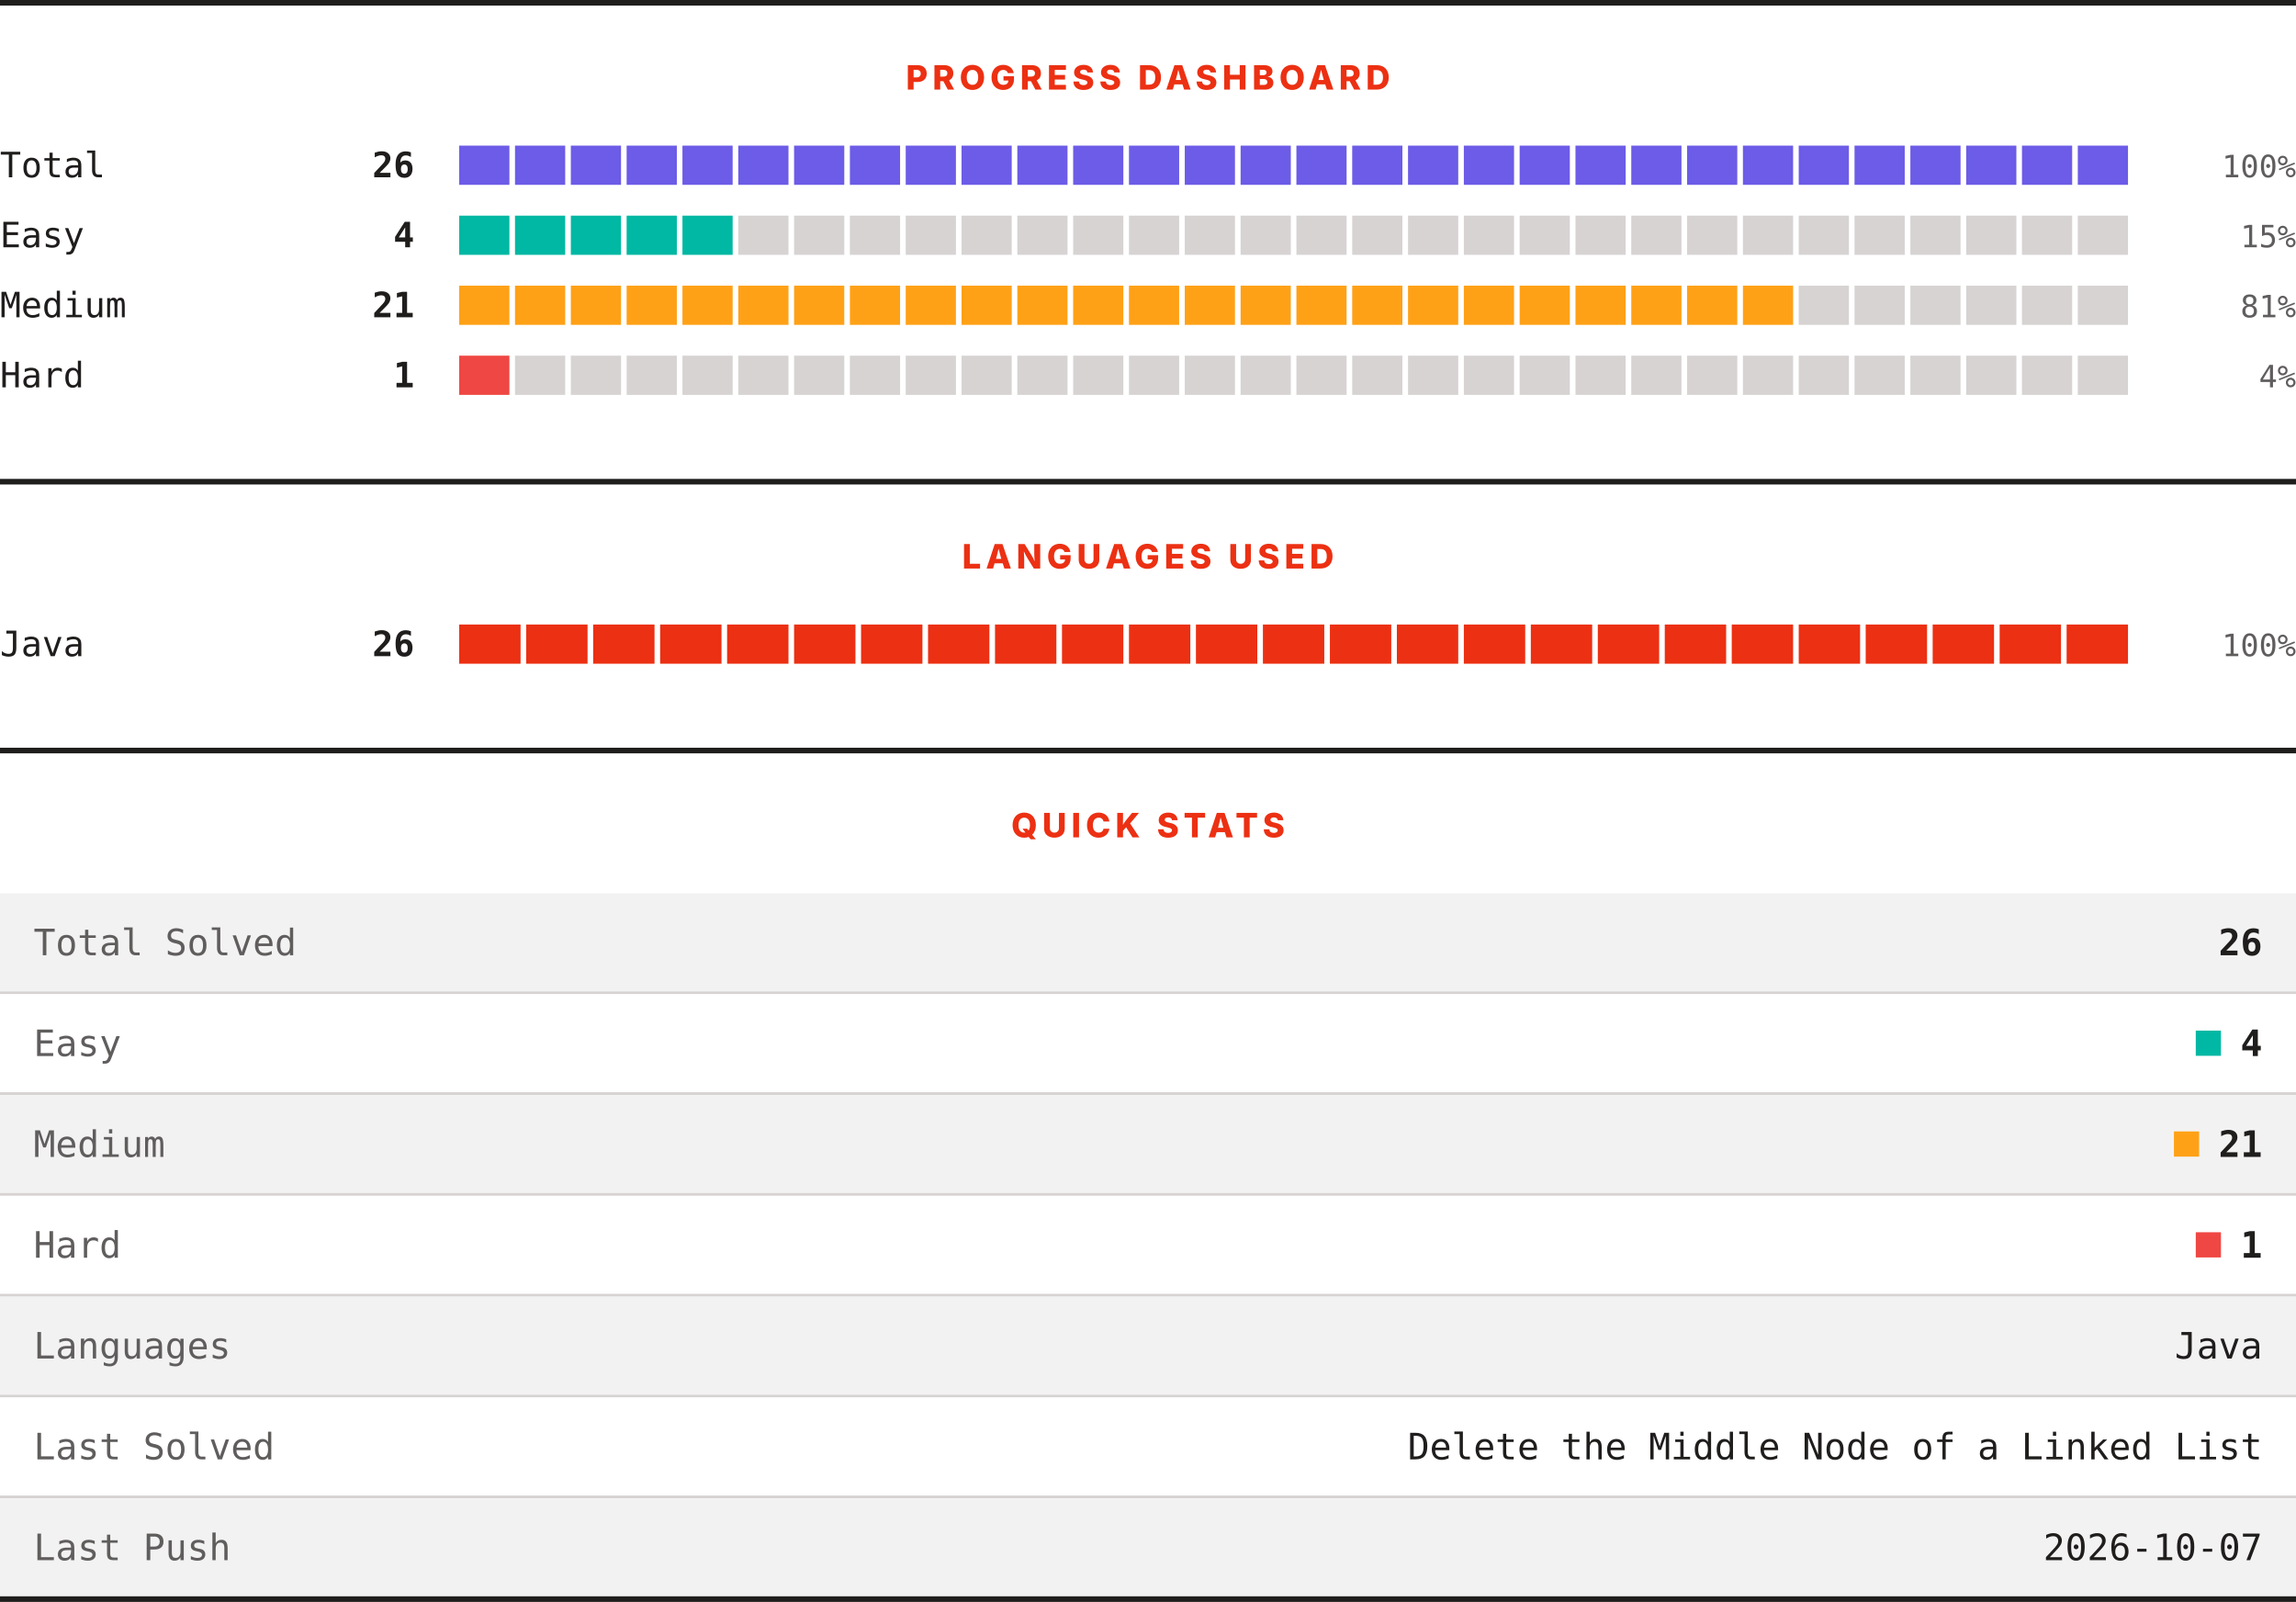
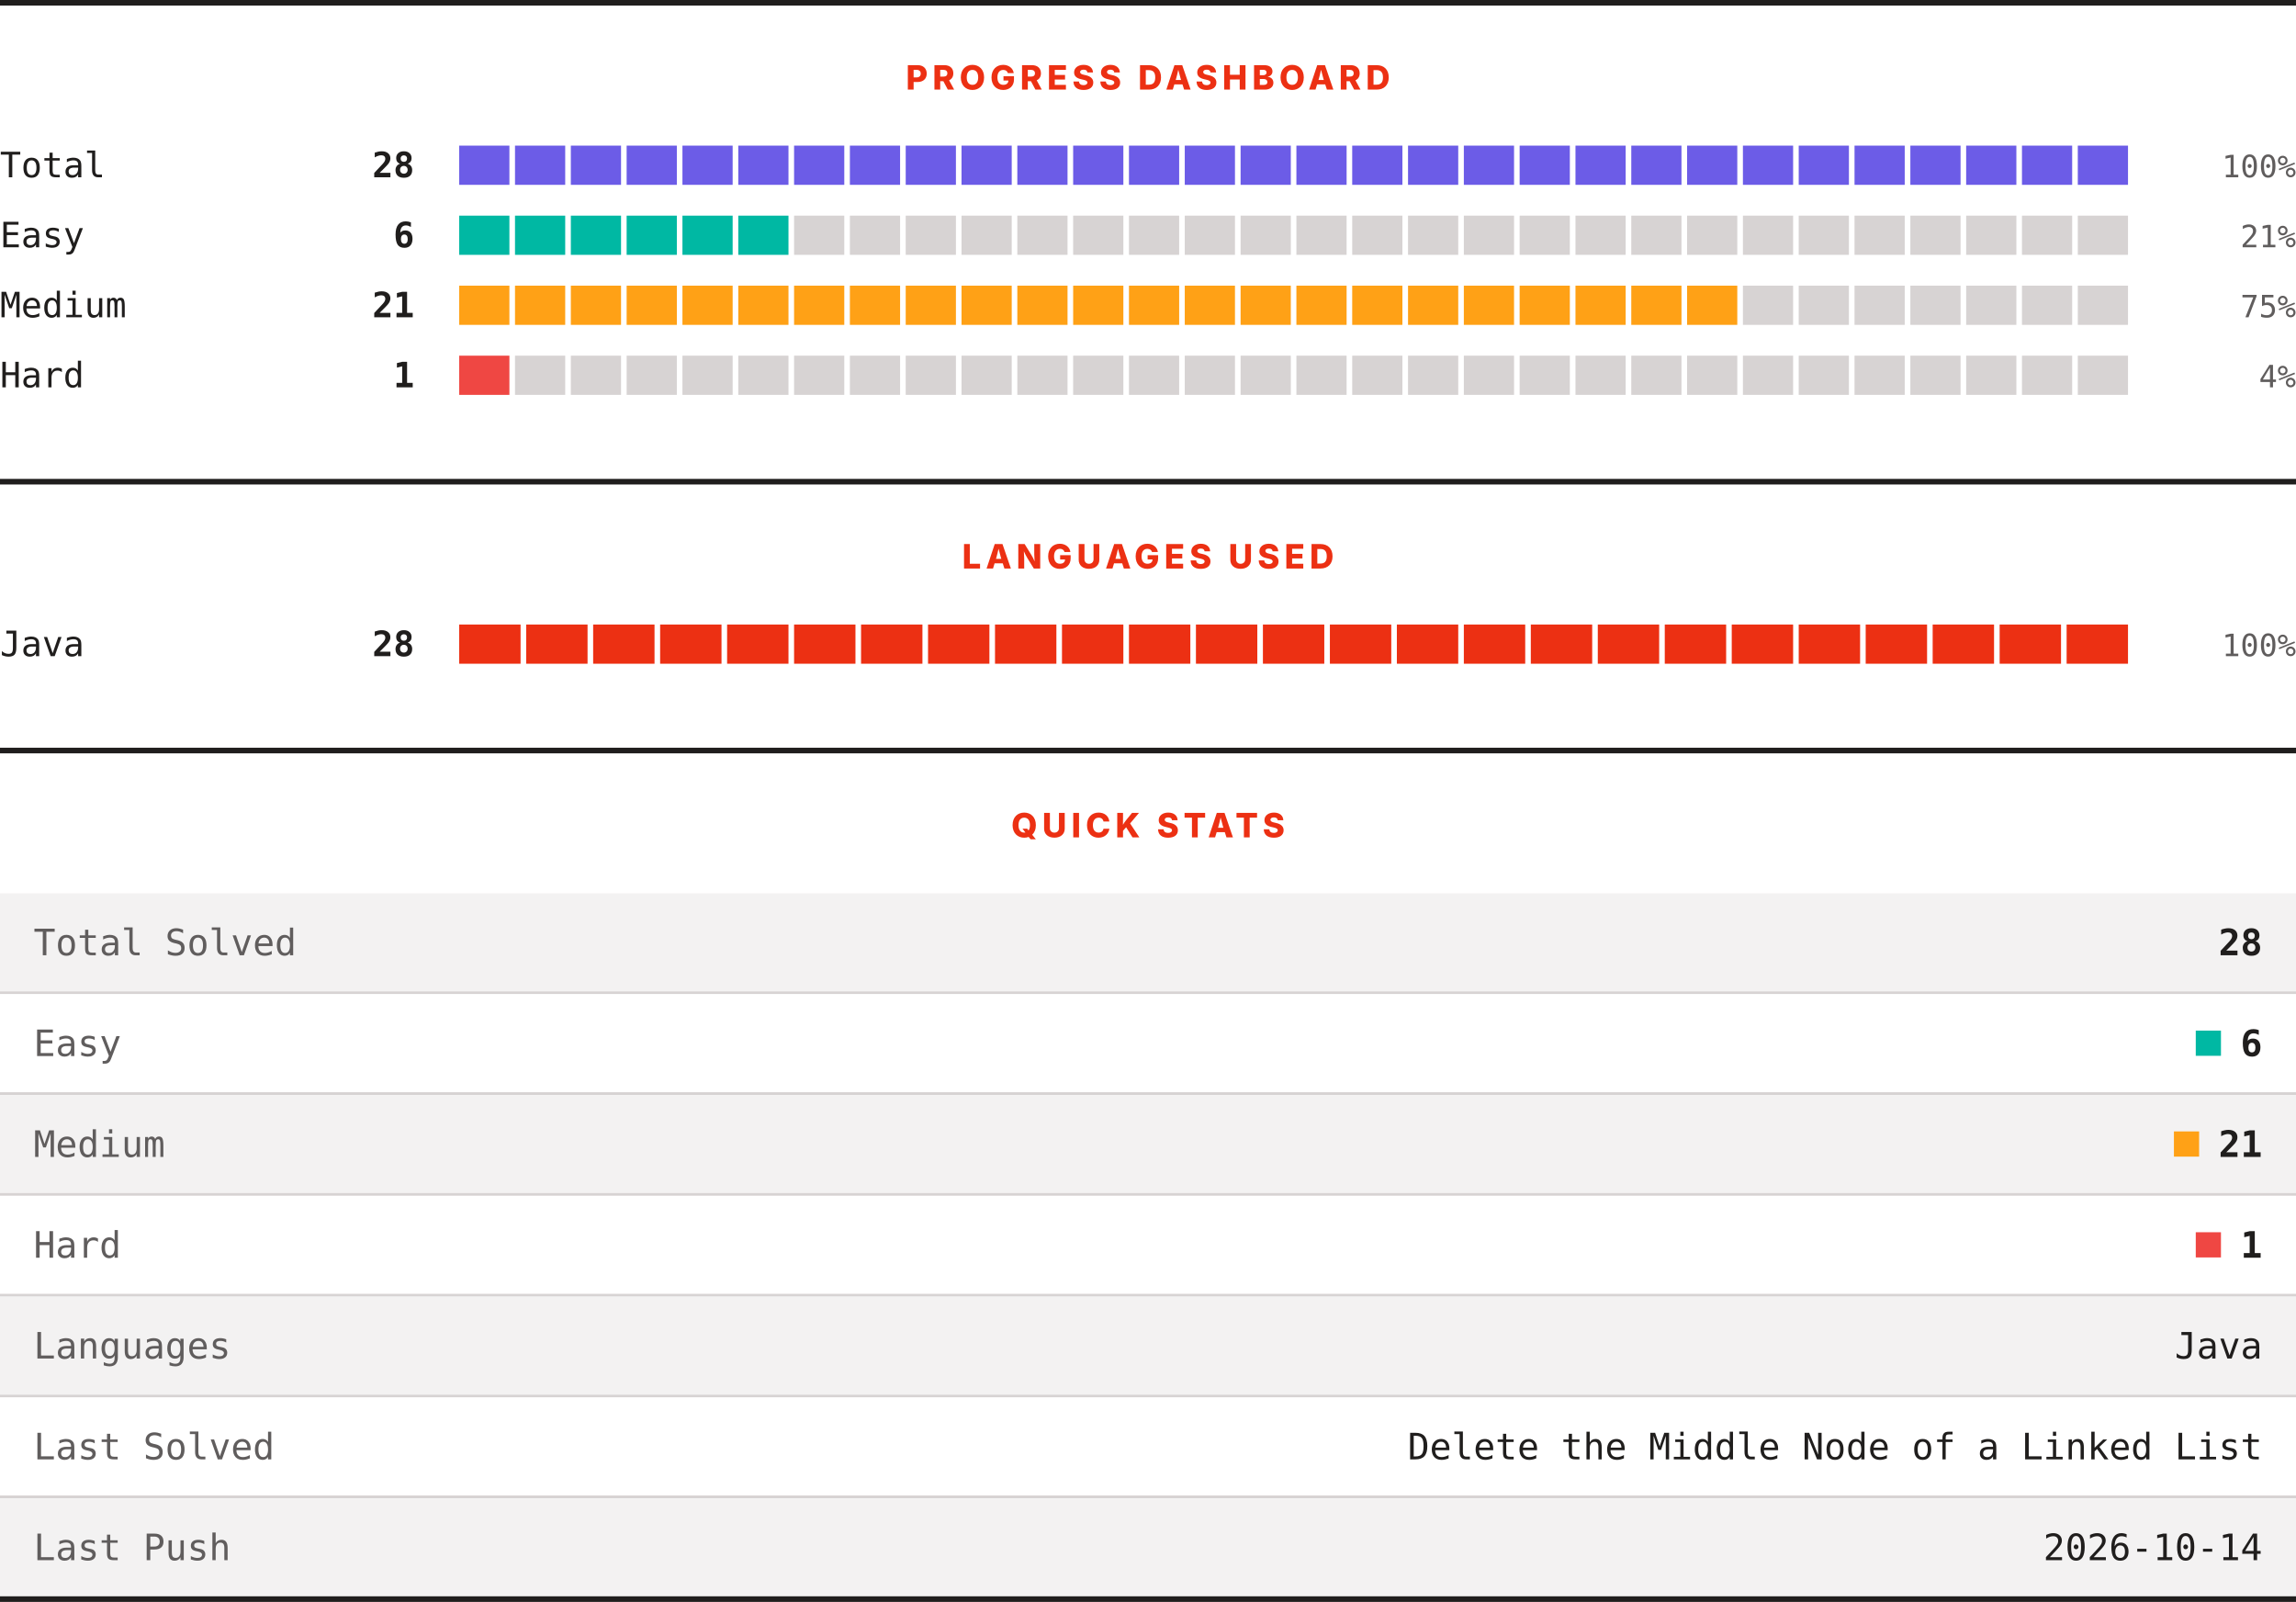
<svg xmlns="http://www.w3.org/2000/svg" width="820" height="572" viewBox="0 0 820 572" role="img" aria-label="LeetCode progress, languages and quick stats">
  <rect width="820" height="572" fill="#ffffff" />
  <rect x="0" y="0" width="820" height="2" fill="#201e1d" />
  <text x="410" y="32" text-anchor="middle" font-family="Archivo, system-ui, -apple-system, Segoe UI, sans-serif" font-size="12" font-weight="800" letter-spacing="1.68" fill="#ec3013">PROGRESS DASHBOARD</text>
  <text x="0" y="63.3" font-family="ui-monospace, SFMono-Regular, Menlo, Consolas, monospace" font-size="12.5" fill="#201e1d">Total</text>
-   <text x="148" y="63.3" text-anchor="end" font-family="ui-monospace, SFMono-Regular, Menlo, Consolas, monospace" font-size="12.5" font-weight="700" fill="#201e1d">26</text>
+   <text x="148" y="63.3" text-anchor="end" font-family="ui-monospace, SFMono-Regular, Menlo, Consolas, monospace" font-size="12.5" font-weight="700" fill="#201e1d">28</text>
  <rect x="164.00" y="52" width="17.93" height="14" fill="#6c5ce7" />
  <rect x="183.93" y="52" width="17.93" height="14" fill="#6c5ce7" />
  <rect x="203.87" y="52" width="17.93" height="14" fill="#6c5ce7" />
  <rect x="223.80" y="52" width="17.93" height="14" fill="#6c5ce7" />
  <rect x="243.73" y="52" width="17.93" height="14" fill="#6c5ce7" />
  <rect x="263.67" y="52" width="17.93" height="14" fill="#6c5ce7" />
  <rect x="283.60" y="52" width="17.93" height="14" fill="#6c5ce7" />
  <rect x="303.53" y="52" width="17.93" height="14" fill="#6c5ce7" />
  <rect x="323.47" y="52" width="17.93" height="14" fill="#6c5ce7" />
  <rect x="343.40" y="52" width="17.93" height="14" fill="#6c5ce7" />
  <rect x="363.33" y="52" width="17.93" height="14" fill="#6c5ce7" />
  <rect x="383.27" y="52" width="17.93" height="14" fill="#6c5ce7" />
  <rect x="403.20" y="52" width="17.93" height="14" fill="#6c5ce7" />
  <rect x="423.13" y="52" width="17.93" height="14" fill="#6c5ce7" />
  <rect x="443.07" y="52" width="17.93" height="14" fill="#6c5ce7" />
  <rect x="463.00" y="52" width="17.93" height="14" fill="#6c5ce7" />
  <rect x="482.93" y="52" width="17.93" height="14" fill="#6c5ce7" />
  <rect x="502.87" y="52" width="17.93" height="14" fill="#6c5ce7" />
  <rect x="522.80" y="52" width="17.93" height="14" fill="#6c5ce7" />
  <rect x="542.73" y="52" width="17.93" height="14" fill="#6c5ce7" />
  <rect x="562.67" y="52" width="17.93" height="14" fill="#6c5ce7" />
  <rect x="582.60" y="52" width="17.93" height="14" fill="#6c5ce7" />
  <rect x="602.53" y="52" width="17.93" height="14" fill="#6c5ce7" />
  <rect x="622.47" y="52" width="17.93" height="14" fill="#6c5ce7" />
  <rect x="642.40" y="52" width="17.93" height="14" fill="#6c5ce7" />
  <rect x="662.33" y="52" width="17.93" height="14" fill="#6c5ce7" />
  <rect x="682.27" y="52" width="17.93" height="14" fill="#6c5ce7" />
  <rect x="702.20" y="52" width="17.93" height="14" fill="#6c5ce7" />
  <rect x="722.13" y="52" width="17.93" height="14" fill="#6c5ce7" />
  <rect x="742.07" y="52" width="17.93" height="14" fill="#6c5ce7" />
  <text x="820" y="63.3" text-anchor="end" font-family="ui-monospace, SFMono-Regular, Menlo, Consolas, monospace" font-size="11" fill="#605d5d">100%</text>
  <text x="0" y="88.3" font-family="ui-monospace, SFMono-Regular, Menlo, Consolas, monospace" font-size="12.5" fill="#201e1d">Easy</text>
-   <text x="148" y="88.3" text-anchor="end" font-family="ui-monospace, SFMono-Regular, Menlo, Consolas, monospace" font-size="12.5" font-weight="700" fill="#201e1d">4</text>
+   <text x="148" y="88.3" text-anchor="end" font-family="ui-monospace, SFMono-Regular, Menlo, Consolas, monospace" font-size="12.5" font-weight="700" fill="#201e1d">6</text>
  <rect x="164.00" y="77" width="17.93" height="14" fill="#00b8a3" />
  <rect x="183.93" y="77" width="17.93" height="14" fill="#00b8a3" />
  <rect x="203.87" y="77" width="17.93" height="14" fill="#00b8a3" />
  <rect x="223.80" y="77" width="17.93" height="14" fill="#00b8a3" />
  <rect x="243.73" y="77" width="17.93" height="14" fill="#00b8a3" />
-   <rect x="263.67" y="77" width="17.93" height="14" fill="#d7d3d3" />
+   <rect x="263.67" y="77" width="17.93" height="14" fill="#00b8a3" />
  <rect x="283.60" y="77" width="17.93" height="14" fill="#d7d3d3" />
  <rect x="303.53" y="77" width="17.93" height="14" fill="#d7d3d3" />
  <rect x="323.47" y="77" width="17.93" height="14" fill="#d7d3d3" />
  <rect x="343.40" y="77" width="17.93" height="14" fill="#d7d3d3" />
  <rect x="363.33" y="77" width="17.93" height="14" fill="#d7d3d3" />
  <rect x="383.27" y="77" width="17.93" height="14" fill="#d7d3d3" />
  <rect x="403.20" y="77" width="17.93" height="14" fill="#d7d3d3" />
  <rect x="423.13" y="77" width="17.93" height="14" fill="#d7d3d3" />
  <rect x="443.07" y="77" width="17.93" height="14" fill="#d7d3d3" />
  <rect x="463.00" y="77" width="17.93" height="14" fill="#d7d3d3" />
  <rect x="482.93" y="77" width="17.93" height="14" fill="#d7d3d3" />
  <rect x="502.87" y="77" width="17.93" height="14" fill="#d7d3d3" />
  <rect x="522.80" y="77" width="17.93" height="14" fill="#d7d3d3" />
  <rect x="542.73" y="77" width="17.93" height="14" fill="#d7d3d3" />
  <rect x="562.67" y="77" width="17.93" height="14" fill="#d7d3d3" />
  <rect x="582.60" y="77" width="17.93" height="14" fill="#d7d3d3" />
  <rect x="602.53" y="77" width="17.93" height="14" fill="#d7d3d3" />
  <rect x="622.47" y="77" width="17.93" height="14" fill="#d7d3d3" />
  <rect x="642.40" y="77" width="17.93" height="14" fill="#d7d3d3" />
  <rect x="662.33" y="77" width="17.93" height="14" fill="#d7d3d3" />
  <rect x="682.27" y="77" width="17.93" height="14" fill="#d7d3d3" />
  <rect x="702.20" y="77" width="17.93" height="14" fill="#d7d3d3" />
  <rect x="722.13" y="77" width="17.93" height="14" fill="#d7d3d3" />
  <rect x="742.07" y="77" width="17.93" height="14" fill="#d7d3d3" />
-   <text x="820" y="88.3" text-anchor="end" font-family="ui-monospace, SFMono-Regular, Menlo, Consolas, monospace" font-size="11" fill="#605d5d">15%</text>
+   <text x="820" y="88.3" text-anchor="end" font-family="ui-monospace, SFMono-Regular, Menlo, Consolas, monospace" font-size="11" fill="#605d5d">21%</text>
  <text x="0" y="113.3" font-family="ui-monospace, SFMono-Regular, Menlo, Consolas, monospace" font-size="12.5" fill="#201e1d">Medium</text>
  <text x="148" y="113.3" text-anchor="end" font-family="ui-monospace, SFMono-Regular, Menlo, Consolas, monospace" font-size="12.5" font-weight="700" fill="#201e1d">21</text>
  <rect x="164.00" y="102" width="17.93" height="14" fill="#ffa116" />
  <rect x="183.93" y="102" width="17.93" height="14" fill="#ffa116" />
  <rect x="203.87" y="102" width="17.93" height="14" fill="#ffa116" />
  <rect x="223.80" y="102" width="17.93" height="14" fill="#ffa116" />
  <rect x="243.73" y="102" width="17.93" height="14" fill="#ffa116" />
  <rect x="263.67" y="102" width="17.93" height="14" fill="#ffa116" />
  <rect x="283.60" y="102" width="17.93" height="14" fill="#ffa116" />
  <rect x="303.53" y="102" width="17.93" height="14" fill="#ffa116" />
  <rect x="323.47" y="102" width="17.93" height="14" fill="#ffa116" />
  <rect x="343.40" y="102" width="17.93" height="14" fill="#ffa116" />
  <rect x="363.33" y="102" width="17.93" height="14" fill="#ffa116" />
  <rect x="383.27" y="102" width="17.93" height="14" fill="#ffa116" />
  <rect x="403.20" y="102" width="17.93" height="14" fill="#ffa116" />
  <rect x="423.13" y="102" width="17.93" height="14" fill="#ffa116" />
  <rect x="443.07" y="102" width="17.93" height="14" fill="#ffa116" />
  <rect x="463.00" y="102" width="17.93" height="14" fill="#ffa116" />
  <rect x="482.93" y="102" width="17.93" height="14" fill="#ffa116" />
  <rect x="502.87" y="102" width="17.93" height="14" fill="#ffa116" />
  <rect x="522.80" y="102" width="17.93" height="14" fill="#ffa116" />
  <rect x="542.73" y="102" width="17.93" height="14" fill="#ffa116" />
  <rect x="562.67" y="102" width="17.93" height="14" fill="#ffa116" />
  <rect x="582.60" y="102" width="17.93" height="14" fill="#ffa116" />
  <rect x="602.53" y="102" width="17.93" height="14" fill="#ffa116" />
-   <rect x="622.47" y="102" width="17.93" height="14" fill="#ffa116" />
+   <rect x="622.47" y="102" width="17.93" height="14" fill="#d7d3d3" />
  <rect x="642.40" y="102" width="17.93" height="14" fill="#d7d3d3" />
  <rect x="662.33" y="102" width="17.93" height="14" fill="#d7d3d3" />
  <rect x="682.27" y="102" width="17.93" height="14" fill="#d7d3d3" />
  <rect x="702.20" y="102" width="17.93" height="14" fill="#d7d3d3" />
  <rect x="722.13" y="102" width="17.93" height="14" fill="#d7d3d3" />
  <rect x="742.07" y="102" width="17.93" height="14" fill="#d7d3d3" />
-   <text x="820" y="113.3" text-anchor="end" font-family="ui-monospace, SFMono-Regular, Menlo, Consolas, monospace" font-size="11" fill="#605d5d">81%</text>
+   <text x="820" y="113.3" text-anchor="end" font-family="ui-monospace, SFMono-Regular, Menlo, Consolas, monospace" font-size="11" fill="#605d5d">75%</text>
  <text x="0" y="138.3" font-family="ui-monospace, SFMono-Regular, Menlo, Consolas, monospace" font-size="12.5" fill="#201e1d">Hard</text>
  <text x="148" y="138.3" text-anchor="end" font-family="ui-monospace, SFMono-Regular, Menlo, Consolas, monospace" font-size="12.5" font-weight="700" fill="#201e1d">1</text>
  <rect x="164.00" y="127" width="17.93" height="14" fill="#ef4743" />
  <rect x="183.93" y="127" width="17.93" height="14" fill="#d7d3d3" />
  <rect x="203.87" y="127" width="17.93" height="14" fill="#d7d3d3" />
  <rect x="223.80" y="127" width="17.93" height="14" fill="#d7d3d3" />
  <rect x="243.73" y="127" width="17.93" height="14" fill="#d7d3d3" />
  <rect x="263.67" y="127" width="17.93" height="14" fill="#d7d3d3" />
  <rect x="283.60" y="127" width="17.93" height="14" fill="#d7d3d3" />
  <rect x="303.53" y="127" width="17.93" height="14" fill="#d7d3d3" />
  <rect x="323.47" y="127" width="17.93" height="14" fill="#d7d3d3" />
  <rect x="343.40" y="127" width="17.93" height="14" fill="#d7d3d3" />
  <rect x="363.33" y="127" width="17.93" height="14" fill="#d7d3d3" />
  <rect x="383.27" y="127" width="17.93" height="14" fill="#d7d3d3" />
  <rect x="403.20" y="127" width="17.93" height="14" fill="#d7d3d3" />
  <rect x="423.13" y="127" width="17.93" height="14" fill="#d7d3d3" />
  <rect x="443.07" y="127" width="17.93" height="14" fill="#d7d3d3" />
  <rect x="463.00" y="127" width="17.93" height="14" fill="#d7d3d3" />
  <rect x="482.93" y="127" width="17.93" height="14" fill="#d7d3d3" />
  <rect x="502.87" y="127" width="17.93" height="14" fill="#d7d3d3" />
  <rect x="522.80" y="127" width="17.93" height="14" fill="#d7d3d3" />
  <rect x="542.73" y="127" width="17.93" height="14" fill="#d7d3d3" />
  <rect x="562.67" y="127" width="17.93" height="14" fill="#d7d3d3" />
  <rect x="582.60" y="127" width="17.93" height="14" fill="#d7d3d3" />
  <rect x="602.53" y="127" width="17.93" height="14" fill="#d7d3d3" />
  <rect x="622.47" y="127" width="17.93" height="14" fill="#d7d3d3" />
  <rect x="642.40" y="127" width="17.93" height="14" fill="#d7d3d3" />
  <rect x="662.33" y="127" width="17.93" height="14" fill="#d7d3d3" />
  <rect x="682.27" y="127" width="17.93" height="14" fill="#d7d3d3" />
  <rect x="702.20" y="127" width="17.93" height="14" fill="#d7d3d3" />
  <rect x="722.13" y="127" width="17.93" height="14" fill="#d7d3d3" />
  <rect x="742.07" y="127" width="17.93" height="14" fill="#d7d3d3" />
  <text x="820" y="138.3" text-anchor="end" font-family="ui-monospace, SFMono-Regular, Menlo, Consolas, monospace" font-size="11" fill="#605d5d">4%</text>
  <rect x="0" y="171" width="820" height="2" fill="#201e1d" />
  <text x="410" y="203" text-anchor="middle" font-family="Archivo, system-ui, -apple-system, Segoe UI, sans-serif" font-size="12" font-weight="800" letter-spacing="1.68" fill="#ec3013">LANGUAGES USED</text>
  <text x="0" y="234.3" font-family="ui-monospace, SFMono-Regular, Menlo, Consolas, monospace" font-size="12.5" fill="#201e1d">Java</text>
-   <text x="148" y="234.3" text-anchor="end" font-family="ui-monospace, SFMono-Regular, Menlo, Consolas, monospace" font-size="12.5" font-weight="700" fill="#201e1d">26</text>
+   <text x="148" y="234.3" text-anchor="end" font-family="ui-monospace, SFMono-Regular, Menlo, Consolas, monospace" font-size="12.5" font-weight="700" fill="#201e1d">28</text>
  <rect x="164.00" y="223" width="21.92" height="14" fill="#ec3013" />
  <rect x="187.92" y="223" width="21.92" height="14" fill="#ec3013" />
  <rect x="211.84" y="223" width="21.92" height="14" fill="#ec3013" />
  <rect x="235.76" y="223" width="21.92" height="14" fill="#ec3013" />
  <rect x="259.68" y="223" width="21.92" height="14" fill="#ec3013" />
  <rect x="283.60" y="223" width="21.92" height="14" fill="#ec3013" />
  <rect x="307.52" y="223" width="21.92" height="14" fill="#ec3013" />
  <rect x="331.44" y="223" width="21.92" height="14" fill="#ec3013" />
  <rect x="355.36" y="223" width="21.92" height="14" fill="#ec3013" />
  <rect x="379.28" y="223" width="21.92" height="14" fill="#ec3013" />
  <rect x="403.20" y="223" width="21.92" height="14" fill="#ec3013" />
  <rect x="427.12" y="223" width="21.92" height="14" fill="#ec3013" />
  <rect x="451.04" y="223" width="21.92" height="14" fill="#ec3013" />
  <rect x="474.96" y="223" width="21.92" height="14" fill="#ec3013" />
  <rect x="498.88" y="223" width="21.92" height="14" fill="#ec3013" />
  <rect x="522.80" y="223" width="21.92" height="14" fill="#ec3013" />
  <rect x="546.72" y="223" width="21.92" height="14" fill="#ec3013" />
  <rect x="570.64" y="223" width="21.92" height="14" fill="#ec3013" />
  <rect x="594.56" y="223" width="21.92" height="14" fill="#ec3013" />
  <rect x="618.48" y="223" width="21.92" height="14" fill="#ec3013" />
  <rect x="642.40" y="223" width="21.92" height="14" fill="#ec3013" />
  <rect x="666.32" y="223" width="21.92" height="14" fill="#ec3013" />
  <rect x="690.24" y="223" width="21.92" height="14" fill="#ec3013" />
  <rect x="714.16" y="223" width="21.92" height="14" fill="#ec3013" />
  <rect x="738.08" y="223" width="21.92" height="14" fill="#ec3013" />
  <text x="820" y="234.3" text-anchor="end" font-family="ui-monospace, SFMono-Regular, Menlo, Consolas, monospace" font-size="11" fill="#605d5d">100%</text>
  <rect x="0" y="267" width="820" height="2" fill="#201e1d" />
  <text x="410" y="299" text-anchor="middle" font-family="Archivo, system-ui, -apple-system, Segoe UI, sans-serif" font-size="12" font-weight="800" letter-spacing="1.68" fill="#ec3013">QUICK STATS</text>
  <rect x="0" y="319" width="820" height="35" fill="#f3f2f2" />
  <text x="12" y="341.1" font-family="ui-monospace, SFMono-Regular, Menlo, Consolas, monospace" font-size="13" fill="#605d5d">Total Solved</text>
-   <text x="808" y="341.1" text-anchor="end" font-family="ui-monospace, SFMono-Regular, Menlo, Consolas, monospace" font-size="13" font-weight="700" fill="#201e1d">26</text>
+   <text x="808" y="341.1" text-anchor="end" font-family="ui-monospace, SFMono-Regular, Menlo, Consolas, monospace" font-size="13" font-weight="700" fill="#201e1d">28</text>
  <rect x="0" y="354" width="820" height="1" fill="#d7d3d3" />
  <rect x="0" y="355" width="820" height="35" fill="#ffffff" />
  <text x="12" y="377.1" font-family="ui-monospace, SFMono-Regular, Menlo, Consolas, monospace" font-size="13" fill="#605d5d">Easy</text>
  <rect x="784.2" y="368" width="9" height="9" fill="#00b8a3" />
-   <text x="808" y="377.1" text-anchor="end" font-family="ui-monospace, SFMono-Regular, Menlo, Consolas, monospace" font-size="13" font-weight="700" fill="#201e1d">4</text>
+   <text x="808" y="377.1" text-anchor="end" font-family="ui-monospace, SFMono-Regular, Menlo, Consolas, monospace" font-size="13" font-weight="700" fill="#201e1d">6</text>
  <rect x="0" y="390" width="820" height="1" fill="#d7d3d3" />
  <rect x="0" y="391" width="820" height="35" fill="#f3f2f2" />
  <text x="12" y="413.1" font-family="ui-monospace, SFMono-Regular, Menlo, Consolas, monospace" font-size="13" fill="#605d5d">Medium</text>
  <rect x="776.4" y="404" width="9" height="9" fill="#ffa116" />
  <text x="808" y="413.1" text-anchor="end" font-family="ui-monospace, SFMono-Regular, Menlo, Consolas, monospace" font-size="13" font-weight="700" fill="#201e1d">21</text>
  <rect x="0" y="426" width="820" height="1" fill="#d7d3d3" />
  <rect x="0" y="427" width="820" height="35" fill="#ffffff" />
  <text x="12" y="449.1" font-family="ui-monospace, SFMono-Regular, Menlo, Consolas, monospace" font-size="13" fill="#605d5d">Hard</text>
  <rect x="784.2" y="440" width="9" height="9" fill="#ef4743" />
  <text x="808" y="449.1" text-anchor="end" font-family="ui-monospace, SFMono-Regular, Menlo, Consolas, monospace" font-size="13" font-weight="700" fill="#201e1d">1</text>
  <rect x="0" y="462" width="820" height="1" fill="#d7d3d3" />
  <rect x="0" y="463" width="820" height="35" fill="#f3f2f2" />
  <text x="12" y="485.1" font-family="ui-monospace, SFMono-Regular, Menlo, Consolas, monospace" font-size="13" fill="#605d5d">Languages</text>
  <text x="808" y="485.1" text-anchor="end" font-family="ui-monospace, SFMono-Regular, Menlo, Consolas, monospace" font-size="13" fill="#201e1d">Java</text>
  <rect x="0" y="498" width="820" height="1" fill="#d7d3d3" />
  <rect x="0" y="499" width="820" height="35" fill="#ffffff" />
  <text x="12" y="521.1" font-family="ui-monospace, SFMono-Regular, Menlo, Consolas, monospace" font-size="13" fill="#605d5d">Last Solved</text>
  <text x="808" y="521.1" text-anchor="end" font-family="ui-monospace, SFMono-Regular, Menlo, Consolas, monospace" font-size="13" fill="#201e1d">Delete the Middle Node of a Linked List</text>
  <rect x="0" y="534" width="820" height="1" fill="#d7d3d3" />
  <rect x="0" y="535" width="820" height="35" fill="#f3f2f2" />
  <text x="12" y="557.1" font-family="ui-monospace, SFMono-Regular, Menlo, Consolas, monospace" font-size="13" fill="#605d5d">Last Push</text>
-   <text x="808" y="557.1" text-anchor="end" font-family="ui-monospace, SFMono-Regular, Menlo, Consolas, monospace" font-size="13" fill="#201e1d">2026-10-07</text>
+   <text x="808" y="557.1" text-anchor="end" font-family="ui-monospace, SFMono-Regular, Menlo, Consolas, monospace" font-size="13" fill="#201e1d">2026-10-14</text>
  <rect x="0" y="570" width="820" height="2" fill="#201e1d" />
</svg>
